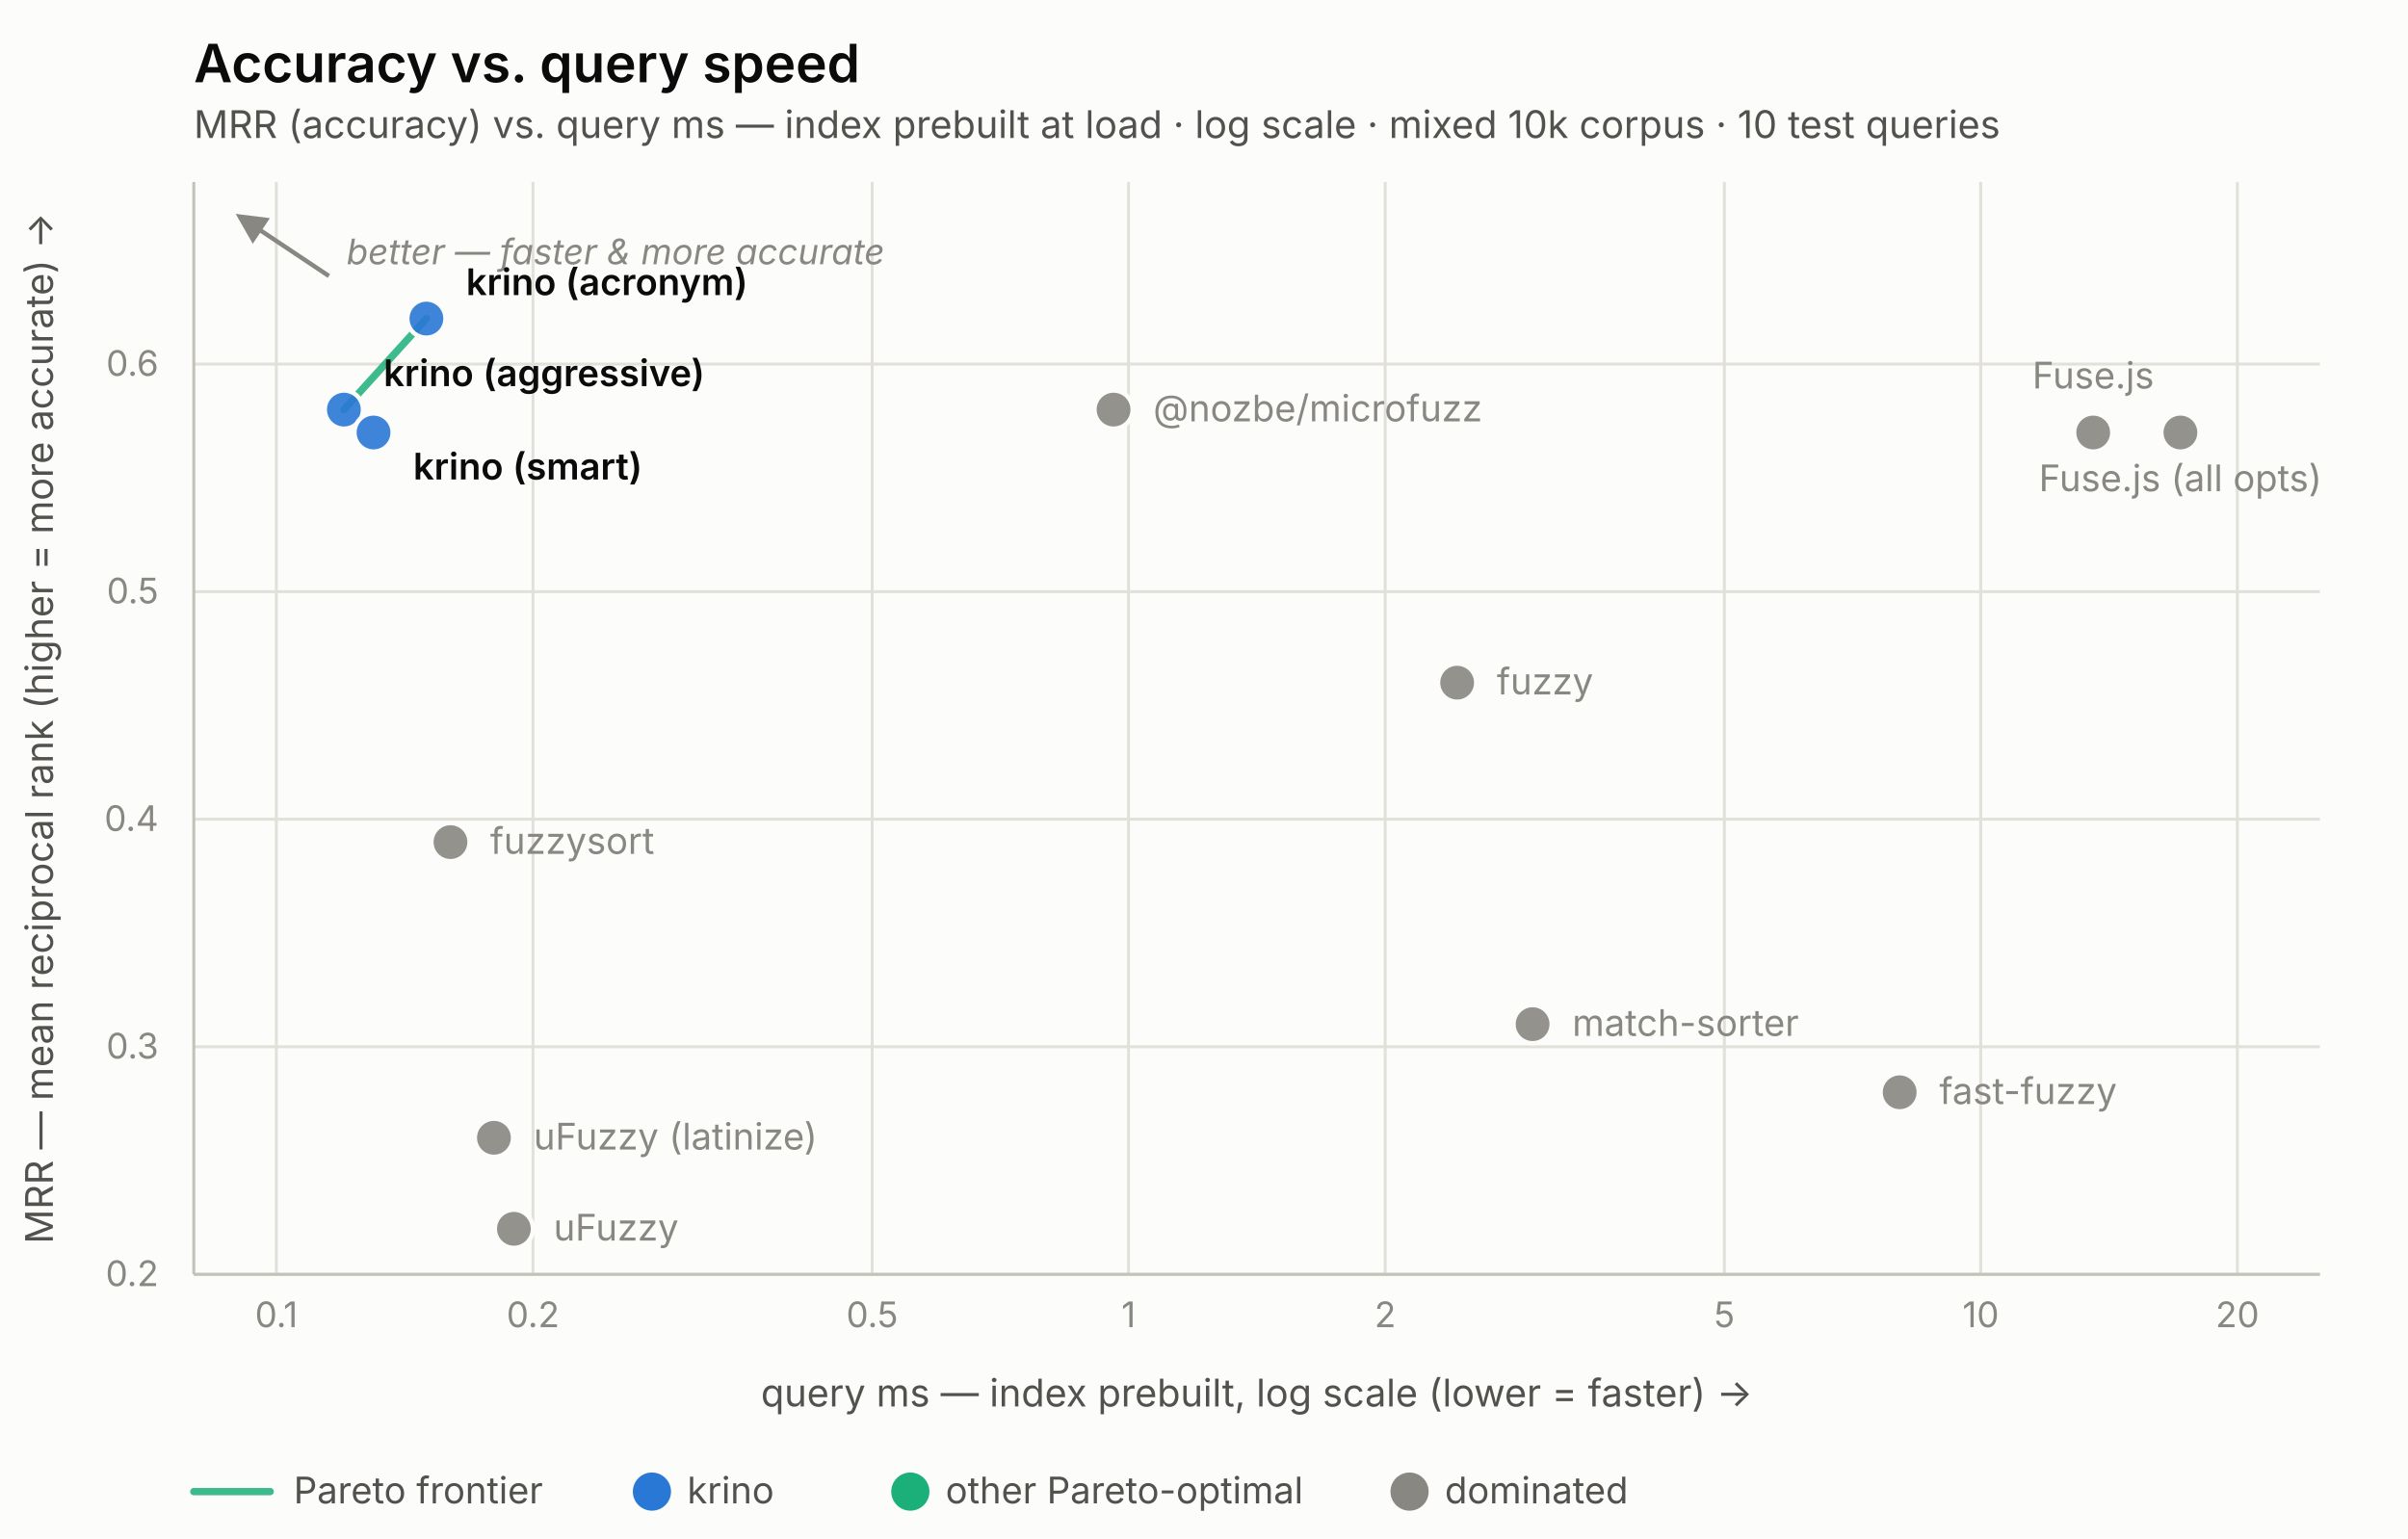
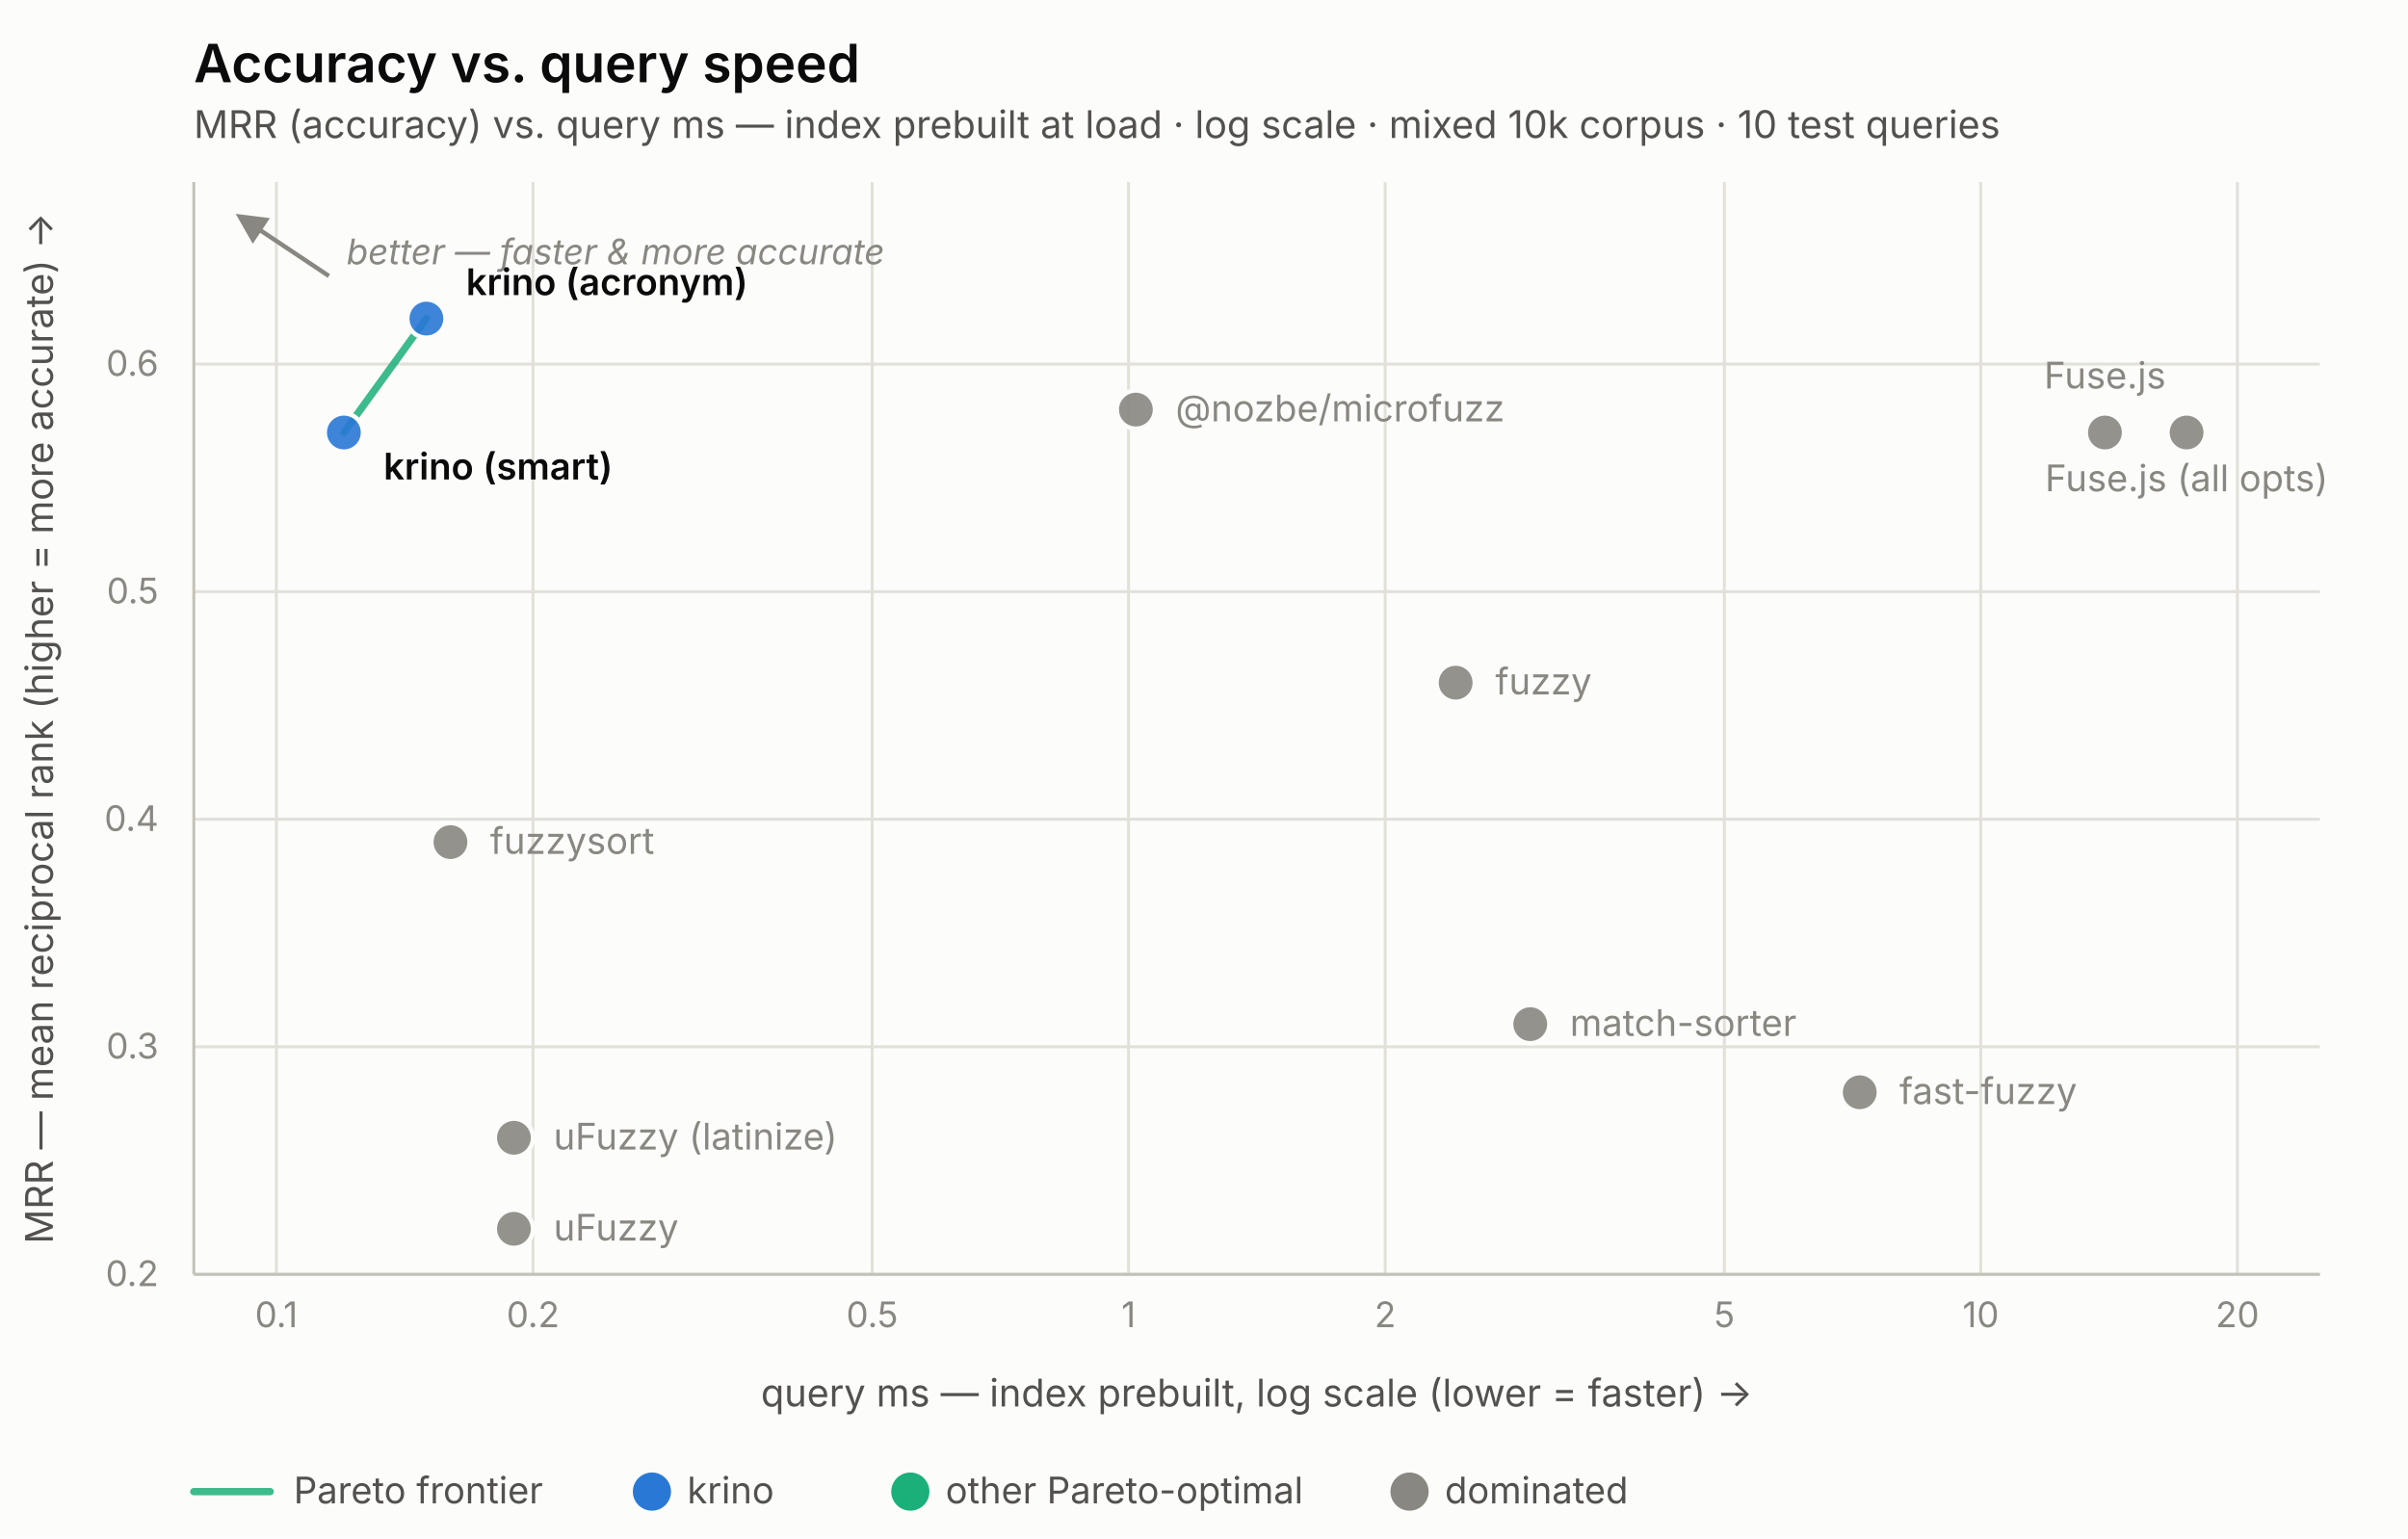
<svg xmlns="http://www.w3.org/2000/svg" viewBox="0 0 820 524" font-family="system-ui, -apple-system, 'Segoe UI', sans-serif" role="img" aria-labelledby="pareto-query-title pareto-query-desc">
  <defs>
    <marker id="arrow" viewBox="0 0 10 10" refX="8" refY="5" markerWidth="7" markerHeight="7" orient="auto-start-reverse">
      <path d="M0 0 L10 5 L0 10 z" fill="#898781" />
    </marker>
  </defs>
  <rect x="0" y="0" width="820" height="524" fill="#fcfcfb" />
  <text x="66" y="28" fill="#0b0b0b" font-size="18" font-weight="600">Accuracy vs. query speed</text>
  <text x="66" y="47" fill="#52514e" font-size="13">MRR (accuracy) vs. query ms — index prebuilt at load · log scale · mixed 10k corpus · 10 test queries</text>
  <g>
    <line x1="94.1" y1="62" x2="94.1" y2="434" stroke="#e1e0d9" />
    <line x1="181.5" y1="62" x2="181.5" y2="434" stroke="#e1e0d9" />
    <line x1="297" y1="62" x2="297" y2="434" stroke="#e1e0d9" />
    <line x1="384.3" y1="62" x2="384.3" y2="434" stroke="#e1e0d9" />
    <line x1="471.7" y1="62" x2="471.7" y2="434" stroke="#e1e0d9" />
    <line x1="587.2" y1="62" x2="587.2" y2="434" stroke="#e1e0d9" />
    <line x1="674.5" y1="62" x2="674.5" y2="434" stroke="#e1e0d9" />
    <line x1="761.9" y1="62" x2="761.9" y2="434" stroke="#e1e0d9" />
    <line x1="66" y1="434" x2="790" y2="434" stroke="#e1e0d9" />
    <line x1="66" y1="356.5" x2="790" y2="356.5" stroke="#e1e0d9" />
    <line x1="66" y1="279" x2="790" y2="279" stroke="#e1e0d9" />
    <line x1="66" y1="201.5" x2="790" y2="201.5" stroke="#e1e0d9" />
    <line x1="66" y1="124" x2="790" y2="124" stroke="#e1e0d9" />
  </g>
  <line x1="66" y1="434" x2="790" y2="434" stroke="#c3c2b7" />
  <line x1="66" y1="62" x2="66" y2="434" stroke="#c3c2b7" />
  <g>
    <text x="94.1" y="452" text-anchor="middle" fill="#898781" font-size="12" font-variant-numeric="tabular-nums">0.1</text>
    <text x="181.5" y="452" text-anchor="middle" fill="#898781" font-size="12" font-variant-numeric="tabular-nums">0.2</text>
    <text x="297" y="452" text-anchor="middle" fill="#898781" font-size="12" font-variant-numeric="tabular-nums">0.5</text>
    <text x="384.3" y="452" text-anchor="middle" fill="#898781" font-size="12" font-variant-numeric="tabular-nums">1</text>
    <text x="471.7" y="452" text-anchor="middle" fill="#898781" font-size="12" font-variant-numeric="tabular-nums">2</text>
    <text x="587.2" y="452" text-anchor="middle" fill="#898781" font-size="12" font-variant-numeric="tabular-nums">5</text>
    <text x="674.5" y="452" text-anchor="middle" fill="#898781" font-size="12" font-variant-numeric="tabular-nums">10</text>
    <text x="761.9" y="452" text-anchor="middle" fill="#898781" font-size="12" font-variant-numeric="tabular-nums">20</text>
  </g>
  <g>
    <text x="54" y="438" text-anchor="end" fill="#898781" font-size="12" font-variant-numeric="tabular-nums">0.2</text>
    <text x="54" y="360.5" text-anchor="end" fill="#898781" font-size="12" font-variant-numeric="tabular-nums">0.3</text>
    <text x="54" y="283" text-anchor="end" fill="#898781" font-size="12" font-variant-numeric="tabular-nums">0.4</text>
    <text x="54" y="205.5" text-anchor="end" fill="#898781" font-size="12" font-variant-numeric="tabular-nums">0.5</text>
    <text x="54" y="128" text-anchor="end" fill="#898781" font-size="12" font-variant-numeric="tabular-nums">0.6</text>
  </g>
  <text x="428" y="479" text-anchor="middle" fill="#52514e" font-size="13">query ms — index prebuilt, log scale (lower = faster) →</text>
  <text transform="translate(18,248) rotate(-90)" text-anchor="middle" fill="#52514e" font-size="13">MRR — mean reciprocal rank (higher = more accurate) →</text>
-   <path d="M117.1 139.5 L145.2 108.5" fill="none" stroke="#1baf7a" stroke-width="2.5" stroke-linejoin="round" stroke-linecap="round" opacity="0.85" />
+   <path d="M117.1 147.3 L145.2 108.5" fill="none" stroke="#1baf7a" stroke-width="2.5" stroke-linejoin="round" stroke-linecap="round" opacity="0.85" />
  <g transform="translate(78,70)">
    <line x1="34" y1="24" x2="4" y2="4" stroke="#898781" stroke-width="1.5" marker-end="url(#arrow)" />
    <text x="40" y="20" fill="#898781" font-size="12" font-style="italic">better — faster &amp; more accurate</text>
  </g>
  <g>
    <circle cx="145.2" cy="108.5" r="6.5" fill="#2a78d6" fill-opacity="0.9" stroke="#fcfcfb" stroke-width="1.5" />
-     <circle cx="117.1" cy="139.5" r="6.5" fill="#2a78d6" fill-opacity="0.9" stroke="#fcfcfb" stroke-width="1.5" />
-     <circle cx="379.2" cy="139.5" r="6.5" fill="#898781" fill-opacity="0.9" stroke="#fcfcfb" stroke-width="1.5" />
-     <circle cx="127.2" cy="147.3" r="6.5" fill="#2a78d6" fill-opacity="0.9" stroke="#fcfcfb" stroke-width="1.5" />
-     <circle cx="712.8" cy="147.3" r="6.5" fill="#898781" fill-opacity="0.9" stroke="#fcfcfb" stroke-width="1.5" />
-     <circle cx="742.5" cy="147.3" r="6.5" fill="#898781" fill-opacity="0.9" stroke="#fcfcfb" stroke-width="1.5" />
-     <circle cx="496.2" cy="232.5" r="6.5" fill="#898781" fill-opacity="0.9" stroke="#fcfcfb" stroke-width="1.5" />
+     <circle cx="386.8" cy="139.5" r="6.5" fill="#898781" fill-opacity="0.9" stroke="#fcfcfb" stroke-width="1.5" />
+     <circle cx="117.1" cy="147.3" r="6.5" fill="#2a78d6" fill-opacity="0.9" stroke="#fcfcfb" stroke-width="1.5" />
+     <circle cx="716.8" cy="147.3" r="6.5" fill="#898781" fill-opacity="0.9" stroke="#fcfcfb" stroke-width="1.5" />
+     <circle cx="744.6" cy="147.3" r="6.5" fill="#898781" fill-opacity="0.9" stroke="#fcfcfb" stroke-width="1.5" />
+     <circle cx="495.7" cy="232.5" r="6.5" fill="#898781" fill-opacity="0.9" stroke="#fcfcfb" stroke-width="1.5" />
    <circle cx="153.4" cy="286.8" r="6.5" fill="#898781" fill-opacity="0.9" stroke="#fcfcfb" stroke-width="1.5" />
-     <circle cx="521.9" cy="348.8" r="6.5" fill="#898781" fill-opacity="0.9" stroke="#fcfcfb" stroke-width="1.5" />
-     <circle cx="646.9" cy="372" r="6.5" fill="#898781" fill-opacity="0.9" stroke="#fcfcfb" stroke-width="1.5" />
-     <circle cx="168.2" cy="387.5" r="6.5" fill="#898781" fill-opacity="0.9" stroke="#fcfcfb" stroke-width="1.5" />
+     <circle cx="521.1" cy="348.8" r="6.5" fill="#898781" fill-opacity="0.9" stroke="#fcfcfb" stroke-width="1.5" />
+     <circle cx="633.3" cy="372" r="6.5" fill="#898781" fill-opacity="0.9" stroke="#fcfcfb" stroke-width="1.5" />
+     <circle cx="175" cy="387.5" r="6.5" fill="#898781" fill-opacity="0.9" stroke="#fcfcfb" stroke-width="1.5" />
    <circle cx="175" cy="418.5" r="6.5" fill="#898781" fill-opacity="0.9" stroke="#fcfcfb" stroke-width="1.5" />
  </g>
  <g>
    <text x="158.7" y="100.5" text-anchor="start" fill="#0b0b0b" font-size="12.5" font-weight="600">krino (acronym)</text>
-     <text x="130.6" y="131.5" text-anchor="start" fill="#0b0b0b" font-size="12.5" font-weight="600">krino (aggressive)</text>
-     <text x="712.8" y="132.3" text-anchor="middle" fill="#898781" font-size="12.5">Fuse.js</text>
-     <text x="392.7" y="143.5" text-anchor="start" fill="#898781" font-size="12.5">@nozbe/microfuzz</text>
-     <text x="140.7" y="163.3" text-anchor="start" fill="#0b0b0b" font-size="12.5" font-weight="600">krino (smart)</text>
-     <text x="742.5" y="167.3" text-anchor="middle" fill="#898781" font-size="12.5">Fuse.js (all opts)</text>
-     <text x="509.7" y="236.5" text-anchor="start" fill="#898781" font-size="12.5">fuzzy</text>
+     <text x="716.8" y="132.3" text-anchor="middle" fill="#898781" font-size="12.5">Fuse.js</text>
+     <text x="400.3" y="143.5" text-anchor="start" fill="#898781" font-size="12.5">@nozbe/microfuzz</text>
+     <text x="130.6" y="163.3" text-anchor="start" fill="#0b0b0b" font-size="12.5" font-weight="600">krino (smart)</text>
+     <text x="744.6" y="167.3" text-anchor="middle" fill="#898781" font-size="12.5">Fuse.js (all opts)</text>
+     <text x="509.2" y="236.5" text-anchor="start" fill="#898781" font-size="12.5">fuzzy</text>
    <text x="166.9" y="290.8" text-anchor="start" fill="#898781" font-size="12.5">fuzzysort</text>
-     <text x="535.4" y="352.8" text-anchor="start" fill="#898781" font-size="12.5">match-sorter</text>
-     <text x="660.4" y="376" text-anchor="start" fill="#898781" font-size="12.5">fast-fuzzy</text>
-     <text x="181.7" y="391.5" text-anchor="start" fill="#898781" font-size="12.5">uFuzzy (latinize)</text>
+     <text x="534.6" y="352.8" text-anchor="start" fill="#898781" font-size="12.5">match-sorter</text>
+     <text x="646.8" y="376" text-anchor="start" fill="#898781" font-size="12.5">fast-fuzzy</text>
+     <text x="188.5" y="391.5" text-anchor="start" fill="#898781" font-size="12.5">uFuzzy (latinize)</text>
    <text x="188.5" y="422.5" text-anchor="start" fill="#898781" font-size="12.5">uFuzzy</text>
  </g>
  <g>
    <line x1="66" y1="508" x2="92" y2="508" stroke="#1baf7a" stroke-width="2.5" stroke-linecap="round" opacity="0.85" />
    <text x="100" y="512" fill="#52514e" font-size="12.5">Pareto frontier</text>
    <circle cx="222" cy="508" r="6.5" fill="#2a78d6" />
    <text x="234" y="512" fill="#52514e" font-size="12.5">krino</text>
    <circle cx="310" cy="508" r="6.5" fill="#1baf7a" />
    <text x="322" y="512" fill="#52514e" font-size="12.5">other Pareto-optimal</text>
    <circle cx="480" cy="508" r="6.5" fill="#898781" />
    <text x="492" y="512" fill="#52514e" font-size="12.5">dominated</text>
  </g>
</svg>
